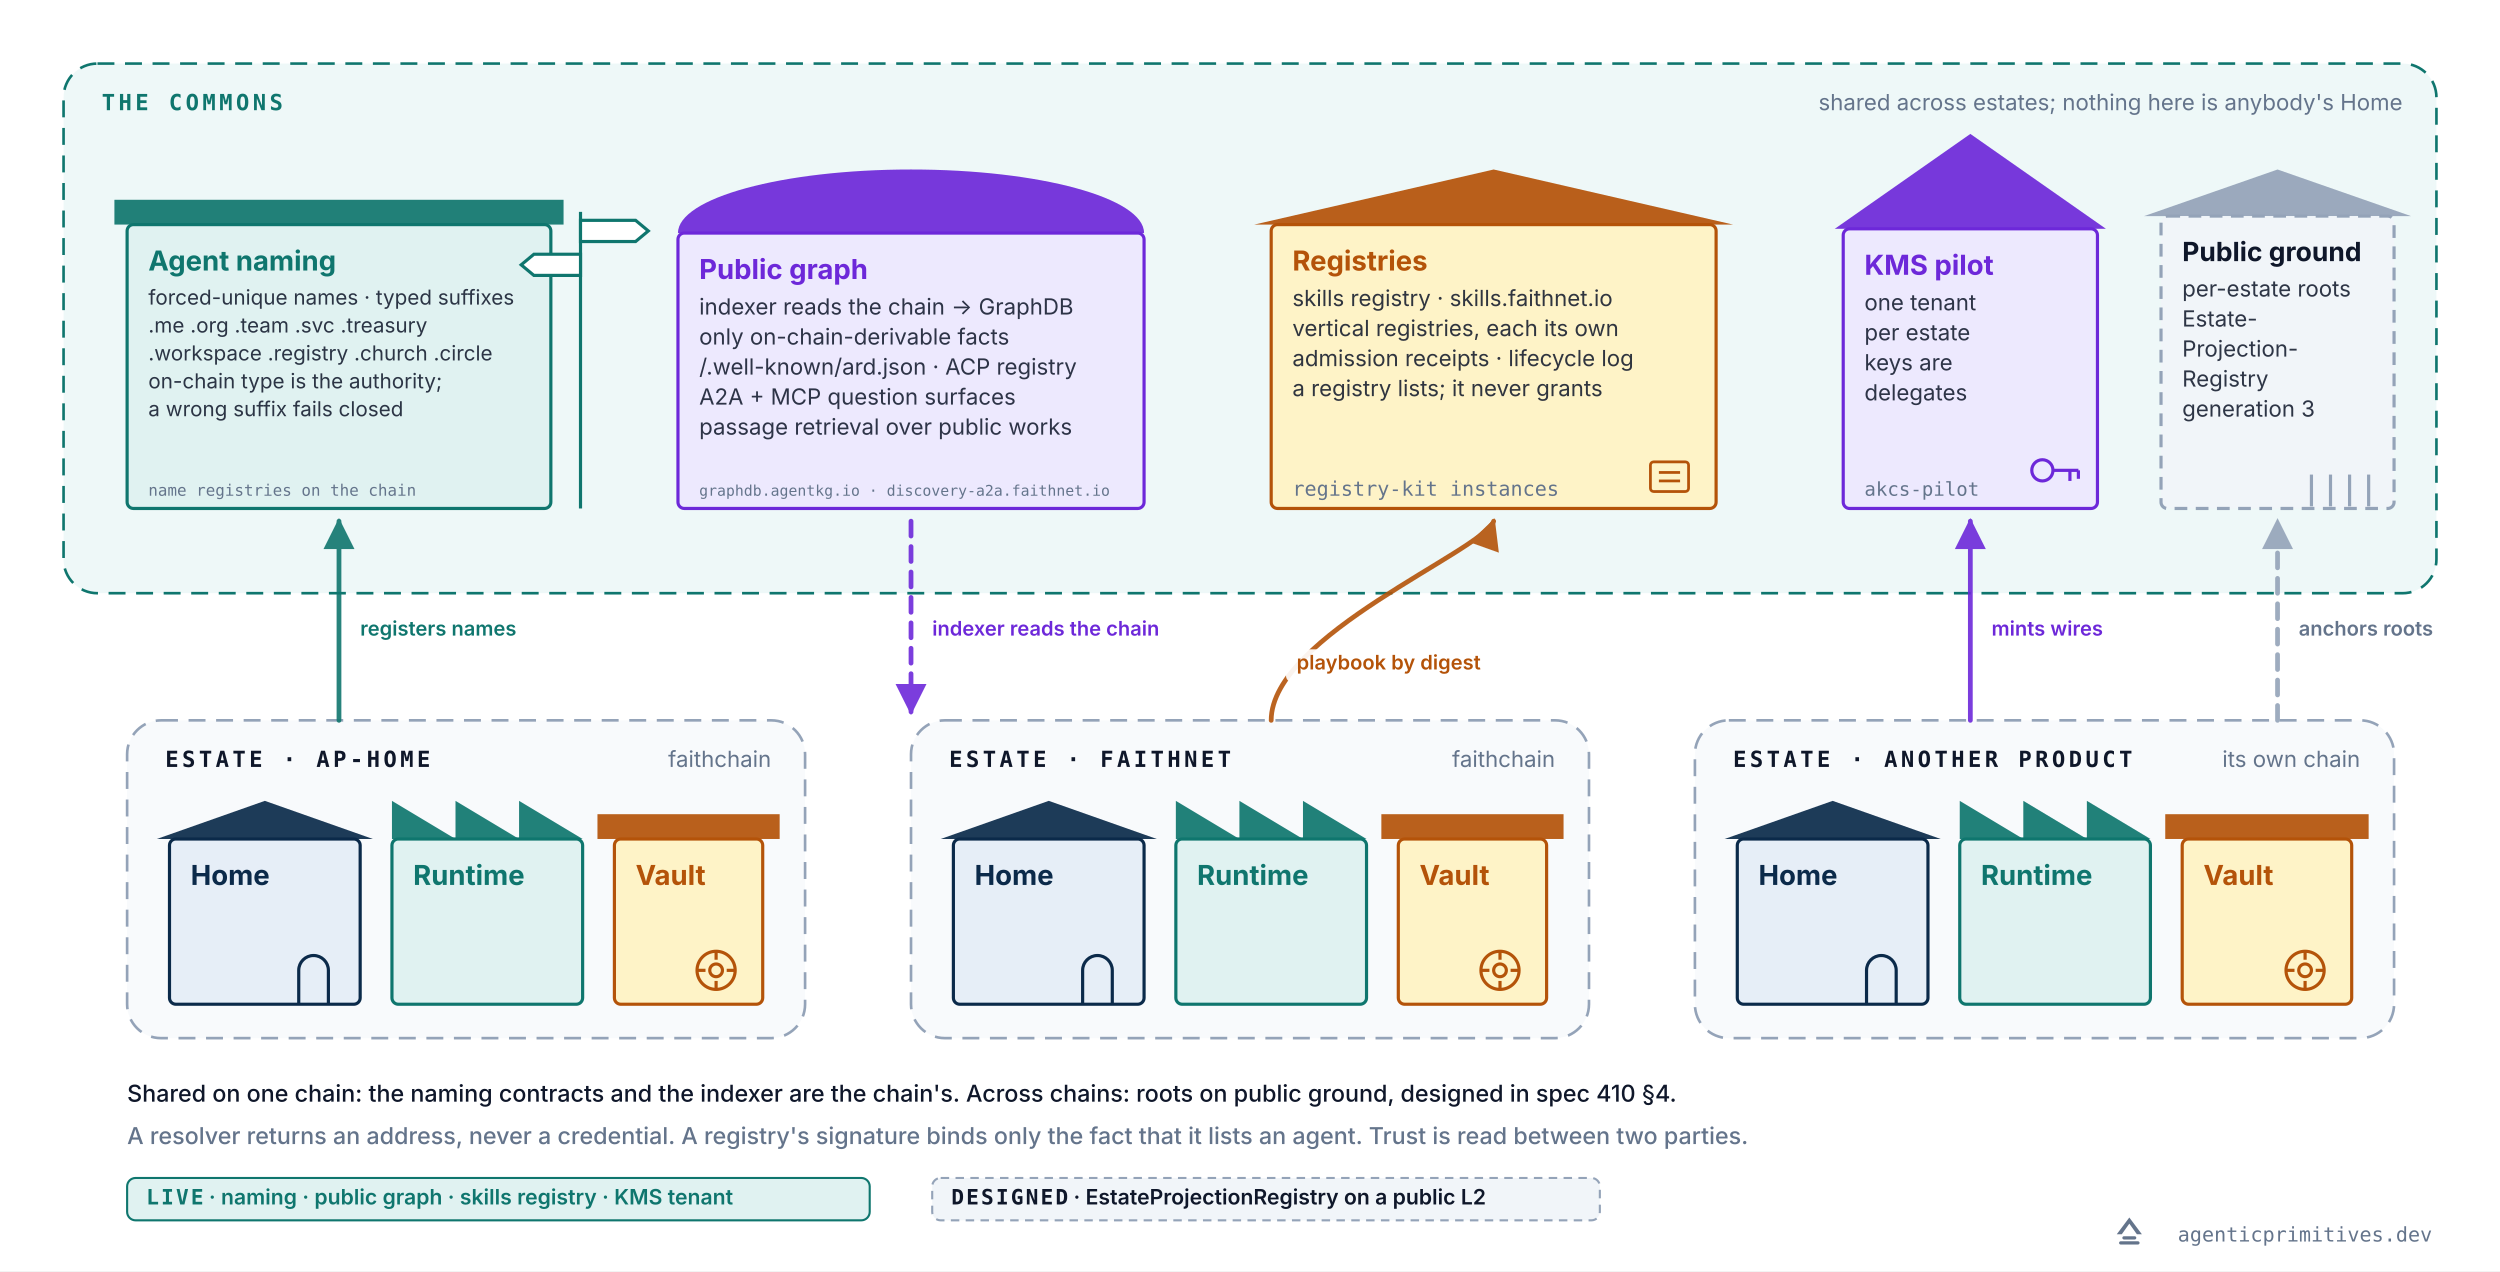
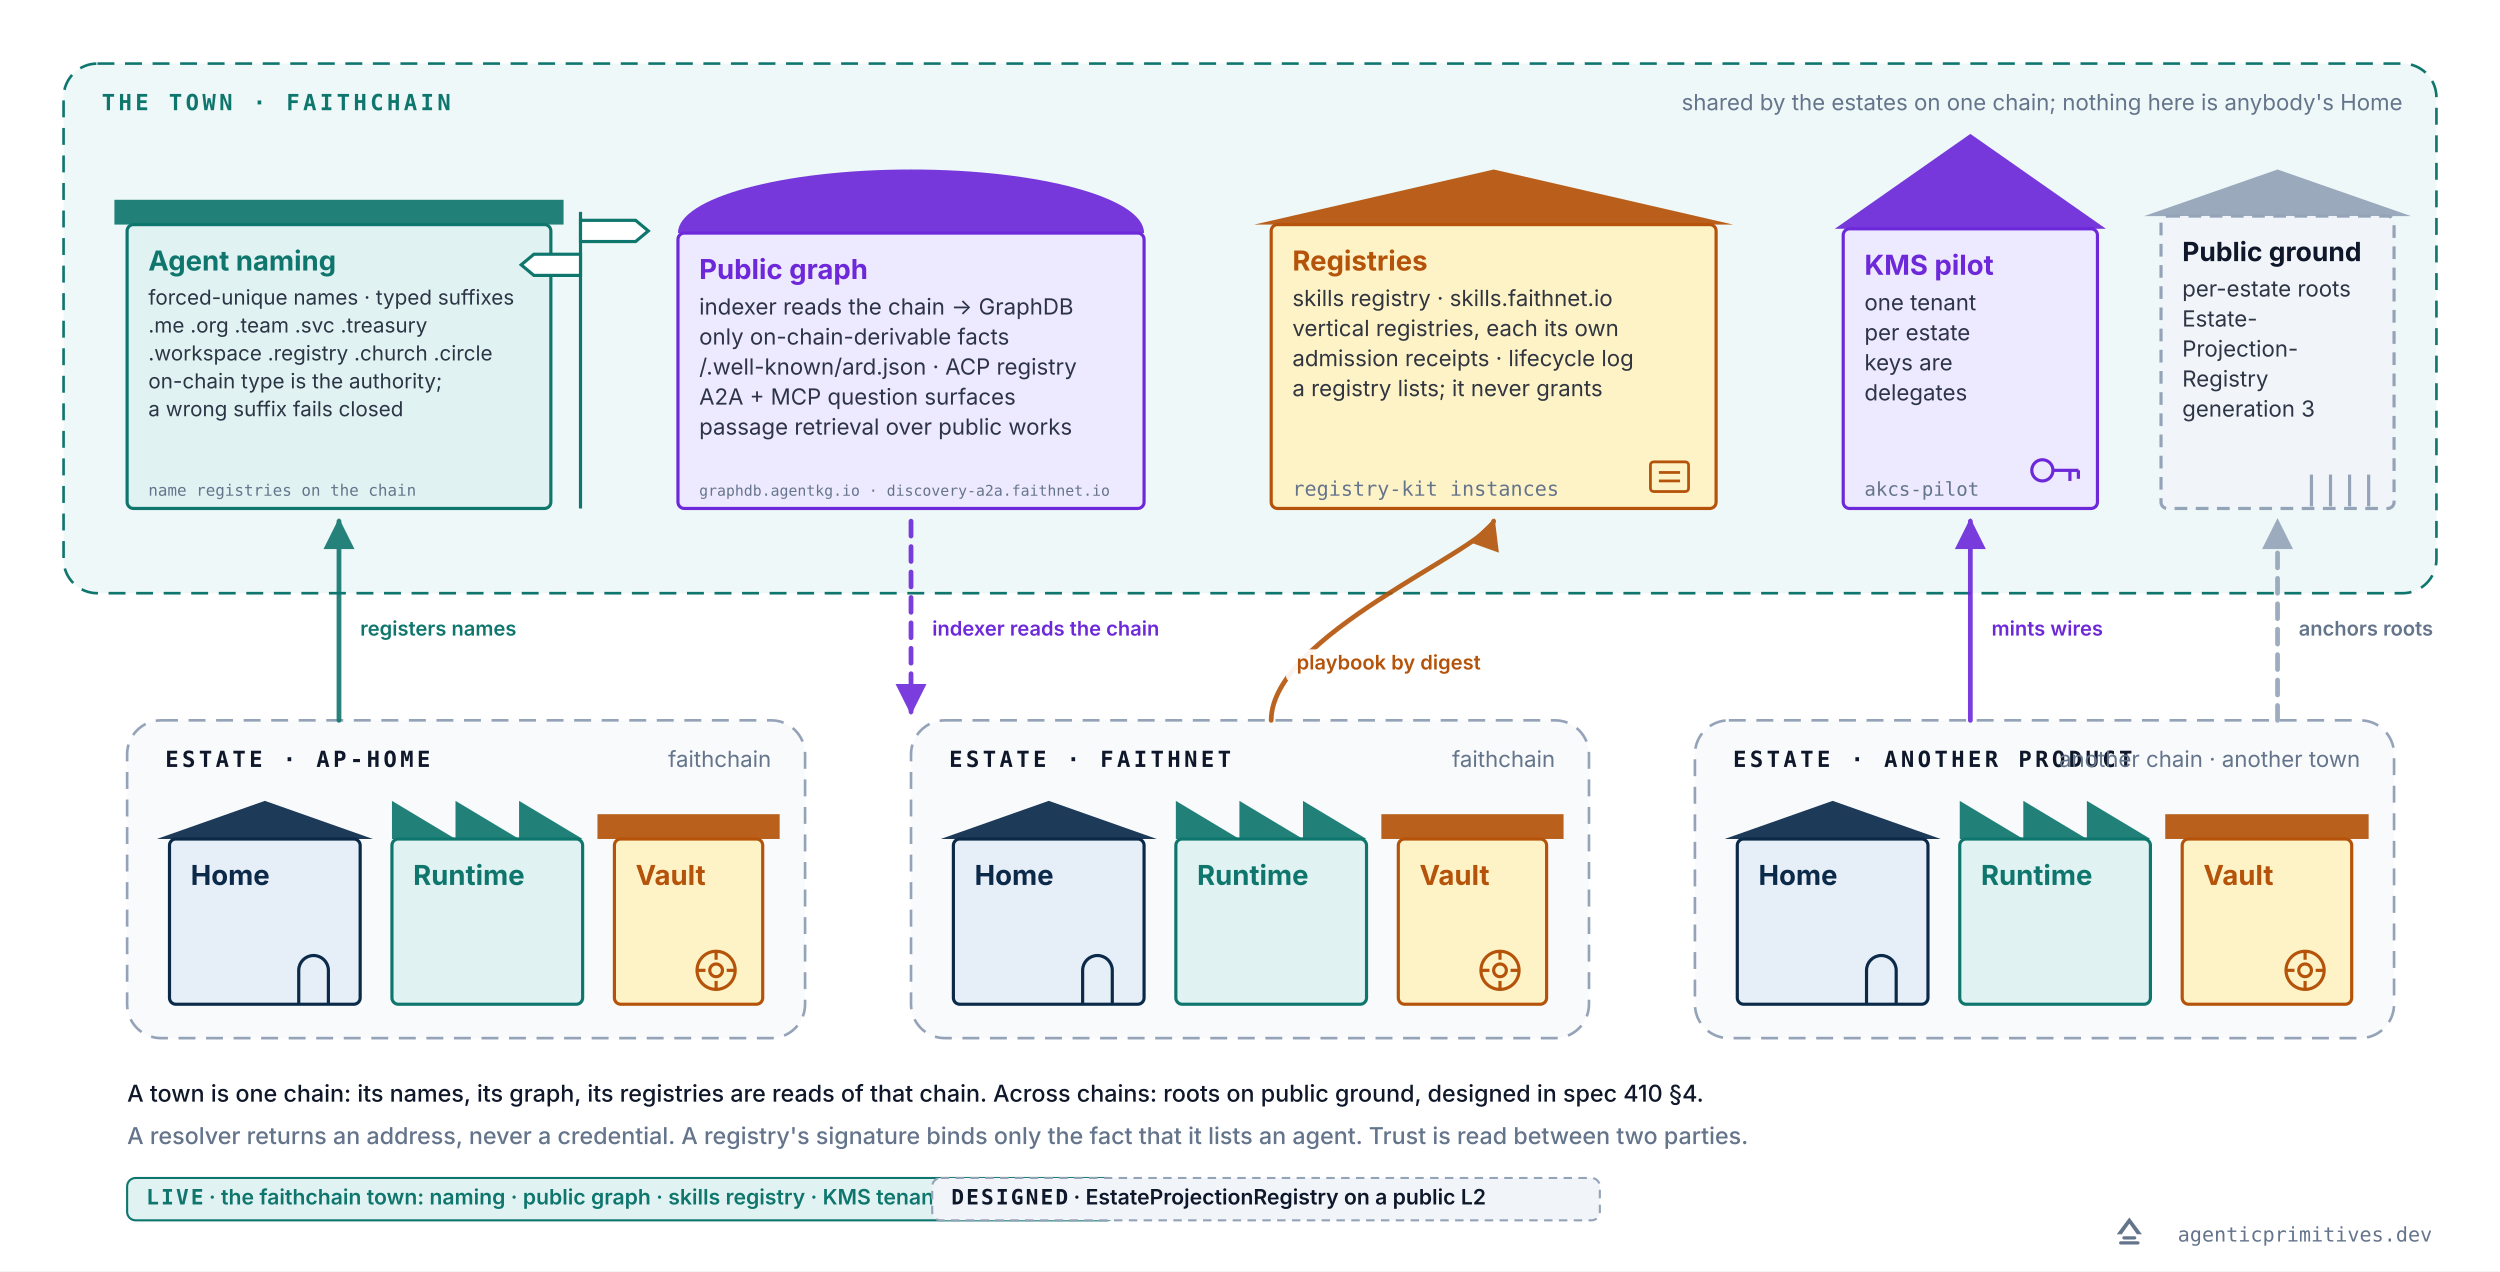
<svg xmlns="http://www.w3.org/2000/svg" viewBox="0 0 1180 600" role="img" aria-labelledby="estate-commons-title" style="width:100%;height:auto;display:block;font-family:ui-sans-serif, system-ui, -apple-system, &quot;Segoe UI&quot;, Inter, sans-serif;font-feature-settings:normal;word-spacing:0.12em">
  <defs>
    <marker id="estate-commons-arrow" viewBox="0 0 10 10" refX="9" refY="5" markerWidth="6.5" markerHeight="6.5" orient="auto-start-reverse">
      <path d="M 0 0 L 10 5 L 0 10 z" fill="#94a3b8" />
    </marker>
    <marker id="estate-commons-arrow-ink" viewBox="0 0 10 10" refX="9" refY="5" markerWidth="6.5" markerHeight="6.5" orient="auto-start-reverse">
      <path d="M 0 0 L 10 5 L 0 10 z" fill="#0f172a" />
    </marker>
    <marker id="estate-commons-arrow-amber" viewBox="0 0 10 10" refX="9" refY="5" markerWidth="6.5" markerHeight="6.5" orient="auto-start-reverse">
      <path d="M 0 0 L 10 5 L 0 10 z" fill="#b45309" />
    </marker>
    <marker id="estate-commons-arrow-teal" viewBox="0 0 10 10" refX="9" refY="5" markerWidth="6.5" markerHeight="6.5" orient="auto-start-reverse">
      <path d="M 0 0 L 10 5 L 0 10 z" fill="#0f766e" />
    </marker>
    <marker id="estate-commons-arrow-rose" viewBox="0 0 10 10" refX="9" refY="5" markerWidth="6.5" markerHeight="6.5" orient="auto-start-reverse">
      <path d="M 0 0 L 10 5 L 0 10 z" fill="#be123c" />
    </marker>
    <marker id="estate-commons-arrow-navy" viewBox="0 0 10 10" refX="9" refY="5" markerWidth="6.5" markerHeight="6.5" orient="auto-start-reverse">
      <path d="M 0 0 L 10 5 L 0 10 z" fill="#0b2a4a" />
    </marker>
    <marker id="estate-commons-arrow-violet" viewBox="0 0 10 10" refX="9" refY="5" markerWidth="6.5" markerHeight="6.5" orient="auto-start-reverse">
      <path d="M 0 0 L 10 5 L 0 10 z" fill="#6d28d9" />
    </marker>
    <filter id="estate-commons-shadow" x="-10%" y="-10%" width="120%" height="130%">
      <feDropShadow dx="0" dy="2" stdDeviation="3" flood-color="#000" flood-opacity="0.12" />
    </filter>
  </defs>
  <rect x="0" y="0" width="1180" height="600" fill="#ffffff" />
  <g>
    <rect x="30" y="30" width="1120" height="250" rx="16" fill="#e0f2f1" fill-opacity="0.55" stroke="#0f766e" stroke-width="1.25" stroke-dasharray="8 5" />
-     <text x="48" y="52" font-size="10.5" font-weight="700" fill="#0f766e" letter-spacing="1.6" font-family="ui-monospace, SFMono-Regular, Menlo, Consolas, monospace">THE COMMONS</text>
-     <text x="1134" y="52" font-size="10.5" fill="#64748b" text-anchor="end" font-family="ui-sans-serif, system-ui, -apple-system, &quot;Segoe UI&quot;, Inter, sans-serif">shared across estates; nothing here is anybody's Home</text>
+     <text x="48" y="52" font-size="10.5" font-weight="700" fill="#0f766e" letter-spacing="1.6" font-family="ui-monospace, SFMono-Regular, Menlo, Consolas, monospace">THE TOWN · FAITHCHAIN</text>
+     <text x="1134" y="52" font-size="10.5" fill="#64748b" text-anchor="end" font-family="ui-sans-serif, system-ui, -apple-system, &quot;Segoe UI&quot;, Inter, sans-serif">shared by the estates on one chain; nothing here is anybody's Home</text>
  </g>
  <g>
    <path d="M 54 106 L 54 94.3 L 266 94.3 L 266 106 Z" fill="#0f766e" opacity="0.92" />
    <rect x="60" y="106" width="200" height="134" rx="3" fill="#e0f2f1" stroke="#0f766e" stroke-width="1.5" />
    <text x="70" y="127.7" font-size="13" font-weight="650" fill="#0f766e" font-family="ui-sans-serif, system-ui, -apple-system, &quot;Segoe UI&quot;, Inter, sans-serif">Agent naming</text>
    <text x="70" y="143.78" font-size="9.756" fill="#0f172a" opacity="0.86" font-family="ui-sans-serif, system-ui, -apple-system, &quot;Segoe UI&quot;, Inter, sans-serif">forced-unique names · typed suffixes</text>
    <text x="70" y="156.951" font-size="9.756" fill="#0f172a" opacity="0.86" font-family="ui-sans-serif, system-ui, -apple-system, &quot;Segoe UI&quot;, Inter, sans-serif">.me .org .team .svc .treasury</text>
    <text x="70" y="170.122" font-size="9.756" fill="#0f172a" opacity="0.86" font-family="ui-sans-serif, system-ui, -apple-system, &quot;Segoe UI&quot;, Inter, sans-serif">.workspace .registry .church .circle</text>
    <text x="70" y="183.293" font-size="9.756" fill="#0f172a" opacity="0.86" font-family="ui-sans-serif, system-ui, -apple-system, &quot;Segoe UI&quot;, Inter, sans-serif">on-chain type is the authority;</text>
    <text x="70" y="196.463" font-size="9.756" fill="#0f172a" opacity="0.86" font-family="ui-sans-serif, system-ui, -apple-system, &quot;Segoe UI&quot;, Inter, sans-serif">a wrong suffix fails closed</text>
    <text x="70" y="234" font-size="7.5" fill="#64748b" font-family="ui-monospace, SFMono-Regular, Menlo, Consolas, monospace">name registries on the chain</text>
    <g stroke="#0f766e" stroke-width="1.5" fill="#ffffff">
      <line x1="274" y1="240" x2="274" y2="100" />
      <path d="M 274 104 h 26 l 6 5 l -6 5 h -26 z" />
      <path d="M 274 120 h -22 l -6 5 l 6 5 h 22 z" />
    </g>
  </g>
  <g>
    <path d="M 320 110 A 110 30 0 0 1 540 110 Z" fill="#6d28d9" opacity="0.92" />
    <rect x="320" y="110" width="220" height="130" rx="3" fill="#ede9fe" stroke="#6d28d9" stroke-width="1.5" />
    <text x="330" y="131.7" font-size="13" font-weight="650" fill="#6d28d9" font-family="ui-sans-serif, system-ui, -apple-system, &quot;Segoe UI&quot;, Inter, sans-serif">Public graph</text>
    <text x="330" y="148.45" font-size="10.5" fill="#0f172a" opacity="0.86" font-family="ui-sans-serif, system-ui, -apple-system, &quot;Segoe UI&quot;, Inter, sans-serif">indexer reads the chain → GraphDB</text>
    <text x="330" y="162.625" font-size="10.5" fill="#0f172a" opacity="0.86" font-family="ui-sans-serif, system-ui, -apple-system, &quot;Segoe UI&quot;, Inter, sans-serif">only on-chain-derivable facts</text>
    <text x="330" y="176.8" font-size="10.5" fill="#0f172a" opacity="0.86" font-family="ui-sans-serif, system-ui, -apple-system, &quot;Segoe UI&quot;, Inter, sans-serif">/.well-known/ard.json · ACP registry</text>
    <text x="330" y="190.975" font-size="10.5" fill="#0f172a" opacity="0.86" font-family="ui-sans-serif, system-ui, -apple-system, &quot;Segoe UI&quot;, Inter, sans-serif">A2A + MCP question surfaces</text>
    <text x="330" y="205.15" font-size="10.5" fill="#0f172a" opacity="0.86" font-family="ui-sans-serif, system-ui, -apple-system, &quot;Segoe UI&quot;, Inter, sans-serif">passage retrieval over public works</text>
    <text x="330" y="234" font-size="7" fill="#64748b" font-family="ui-monospace, SFMono-Regular, Menlo, Consolas, monospace">graphdb.agentkg.io · discovery-a2a.faithnet.io</text>
  </g>
  <g>
    <path d="M 592 106 L 705 80 L 818 106 Z" fill="#b45309" opacity="0.92" />
    <rect x="600" y="106" width="210" height="134" rx="3" fill="#fef3c7" stroke="#b45309" stroke-width="1.5" />
    <text x="610" y="127.7" font-size="13" font-weight="650" fill="#b45309" font-family="ui-sans-serif, system-ui, -apple-system, &quot;Segoe UI&quot;, Inter, sans-serif">Registries</text>
    <text x="610" y="144.45" font-size="10.5" fill="#0f172a" opacity="0.86" font-family="ui-sans-serif, system-ui, -apple-system, &quot;Segoe UI&quot;, Inter, sans-serif">skills registry · skills.faithnet.io</text>
    <text x="610" y="158.625" font-size="10.5" fill="#0f172a" opacity="0.86" font-family="ui-sans-serif, system-ui, -apple-system, &quot;Segoe UI&quot;, Inter, sans-serif">vertical registries, each its own</text>
    <text x="610" y="172.8" font-size="10.5" fill="#0f172a" opacity="0.86" font-family="ui-sans-serif, system-ui, -apple-system, &quot;Segoe UI&quot;, Inter, sans-serif">admission receipts · lifecycle log</text>
    <text x="610" y="186.975" font-size="10.5" fill="#0f172a" opacity="0.86" font-family="ui-sans-serif, system-ui, -apple-system, &quot;Segoe UI&quot;, Inter, sans-serif">a registry lists; it never grants</text>
    <text x="610" y="234" font-size="9.5" fill="#64748b" font-family="ui-monospace, SFMono-Regular, Menlo, Consolas, monospace">registry-kit instances</text>
    <g stroke="#b45309" stroke-width="1.3" fill="none">
      <rect x="779" y="218" width="18" height="14" rx="1.5" />
      <path d="M 783 223 h 10 M 783 227 h 10" />
    </g>
  </g>
  <g>
    <path d="M 866 108 L 930 63.2 L 994 108 Z" fill="#6d28d9" opacity="0.92" />
    <rect x="870" y="108" width="120" height="132" rx="3" fill="#ede9fe" stroke="#6d28d9" stroke-width="1.5" />
    <text x="880" y="129.7" font-size="13" font-weight="650" fill="#6d28d9" font-family="ui-sans-serif, system-ui, -apple-system, &quot;Segoe UI&quot;, Inter, sans-serif">KMS pilot</text>
    <text x="880" y="146.45" font-size="10.5" fill="#0f172a" opacity="0.86" font-family="ui-sans-serif, system-ui, -apple-system, &quot;Segoe UI&quot;, Inter, sans-serif">one tenant</text>
    <text x="880" y="160.625" font-size="10.5" fill="#0f172a" opacity="0.86" font-family="ui-sans-serif, system-ui, -apple-system, &quot;Segoe UI&quot;, Inter, sans-serif">per estate</text>
    <text x="880" y="174.8" font-size="10.5" fill="#0f172a" opacity="0.86" font-family="ui-sans-serif, system-ui, -apple-system, &quot;Segoe UI&quot;, Inter, sans-serif">keys are</text>
    <text x="880" y="188.975" font-size="10.5" fill="#0f172a" opacity="0.86" font-family="ui-sans-serif, system-ui, -apple-system, &quot;Segoe UI&quot;, Inter, sans-serif">delegates</text>
    <text x="880" y="234" font-size="9" fill="#64748b" font-family="ui-monospace, SFMono-Regular, Menlo, Consolas, monospace">akcs-pilot</text>
    <g fill="none" stroke="#6d28d9" stroke-width="1.5">
      <circle cx="964" cy="222" r="5" />
      <path d="M 969 222 h 12 M 977 222 v 5 M 981 222 v 4" />
    </g>
  </g>
  <g>
    <path d="M 1012 102 L 1075 80 L 1138 102 Z" fill="#94a3b8" opacity="0.92" />
    <rect x="1020" y="102" width="110" height="138" rx="3" fill="#f1f5f9" stroke="#94a3b8" stroke-width="1.5" stroke-dasharray="6 4" />
    <text x="1030" y="123.25" font-size="12.5" font-weight="650" fill="#0f172a" font-family="ui-sans-serif, system-ui, -apple-system, &quot;Segoe UI&quot;, Inter, sans-serif">Public ground</text>
    <text x="1030" y="139.95" font-size="10.5" fill="#0f172a" opacity="0.86" font-family="ui-sans-serif, system-ui, -apple-system, &quot;Segoe UI&quot;, Inter, sans-serif">per-estate roots</text>
    <text x="1030" y="154.125" font-size="10.5" fill="#0f172a" opacity="0.86" font-family="ui-sans-serif, system-ui, -apple-system, &quot;Segoe UI&quot;, Inter, sans-serif">Estate-</text>
    <text x="1030" y="168.3" font-size="10.5" fill="#0f172a" opacity="0.86" font-family="ui-sans-serif, system-ui, -apple-system, &quot;Segoe UI&quot;, Inter, sans-serif">Projection-</text>
    <text x="1030" y="182.475" font-size="10.5" fill="#0f172a" opacity="0.86" font-family="ui-sans-serif, system-ui, -apple-system, &quot;Segoe UI&quot;, Inter, sans-serif">Registry</text>
    <text x="1030" y="196.65" font-size="10.5" fill="#0f172a" opacity="0.86" font-family="ui-sans-serif, system-ui, -apple-system, &quot;Segoe UI&quot;, Inter, sans-serif">generation 3</text>
    <g stroke="#94a3b8" stroke-width="1.5">
      <line x1="1118" y1="239" x2="1118" y2="224" />
      <line x1="1109" y1="239" x2="1109" y2="224" />
      <line x1="1100" y1="239" x2="1100" y2="224" />
      <line x1="1091" y1="239" x2="1091" y2="224" />
    </g>
  </g>
  <g>
    <rect x="60" y="340" width="320" height="150" rx="16" fill="#f1f5f9" fill-opacity="0.55" stroke="#94a3b8" stroke-width="1.25" stroke-dasharray="8 5" />
    <text x="78" y="362" font-size="10.5" font-weight="700" fill="#0f172a" letter-spacing="1.6" font-family="ui-monospace, SFMono-Regular, Menlo, Consolas, monospace">ESTATE · AP-HOME</text>
    <text x="364" y="362" font-size="10.5" fill="#64748b" text-anchor="end" font-family="ui-sans-serif, system-ui, -apple-system, &quot;Segoe UI&quot;, Inter, sans-serif">faithchain</text>
  </g>
  <g>
    <path d="M 74 396 L 125 378 L 176 396 Z" fill="#0b2a4a" opacity="0.92" />
    <rect x="80" y="396" width="90" height="78" rx="3" fill="#e6eef7" stroke="#0b2a4a" stroke-width="1.5" />
    <text x="90" y="417.7" font-size="13" font-weight="650" fill="#0b2a4a" font-family="ui-sans-serif, system-ui, -apple-system, &quot;Segoe UI&quot;, Inter, sans-serif">Home</text>
    <path d="M 141 474 v -16 a 7 7 0 0 1 14 0 v 16" fill="none" stroke="#0b2a4a" stroke-width="1.5" />
  </g>
  <g>
    <path d="M 185 396 L 185 378 L 215 396 L 215 378 L 245 396 L 245 378 L 275 396 Z" fill="#0f766e" opacity="0.92" />
    <rect x="185" y="396" width="90" height="78" rx="3" fill="#e0f2f1" stroke="#0f766e" stroke-width="1.5" />
    <text x="195" y="417.7" font-size="13" font-weight="650" fill="#0f766e" font-family="ui-sans-serif, system-ui, -apple-system, &quot;Segoe UI&quot;, Inter, sans-serif">Runtime</text>
  </g>
  <g>
    <path d="M 282 396 L 282 384.3 L 368 384.3 L 368 396 Z" fill="#b45309" opacity="0.92" />
    <rect x="290" y="396" width="70" height="78" rx="3" fill="#fef3c7" stroke="#b45309" stroke-width="1.5" />
    <text x="300" y="417.7" font-size="13" font-weight="650" fill="#b45309" font-family="ui-sans-serif, system-ui, -apple-system, &quot;Segoe UI&quot;, Inter, sans-serif">Vault</text>
    <g fill="none" stroke="#b45309" stroke-width="1.5">
      <circle cx="338" cy="458" r="9" />
      <circle cx="338" cy="458" r="3" />
      <path d="M 338 449 v 4 M 338 463 v 4 M 329 458 h 4 M 343 458 h 4" />
    </g>
  </g>
  <g>
    <rect x="430" y="340" width="320" height="150" rx="16" fill="#f1f5f9" fill-opacity="0.55" stroke="#94a3b8" stroke-width="1.25" stroke-dasharray="8 5" />
    <text x="448" y="362" font-size="10.5" font-weight="700" fill="#0f172a" letter-spacing="1.6" font-family="ui-monospace, SFMono-Regular, Menlo, Consolas, monospace">ESTATE · FAITHNET</text>
    <text x="734" y="362" font-size="10.5" fill="#64748b" text-anchor="end" font-family="ui-sans-serif, system-ui, -apple-system, &quot;Segoe UI&quot;, Inter, sans-serif">faithchain</text>
  </g>
  <g>
    <path d="M 444 396 L 495 378 L 546 396 Z" fill="#0b2a4a" opacity="0.92" />
    <rect x="450" y="396" width="90" height="78" rx="3" fill="#e6eef7" stroke="#0b2a4a" stroke-width="1.5" />
    <text x="460" y="417.7" font-size="13" font-weight="650" fill="#0b2a4a" font-family="ui-sans-serif, system-ui, -apple-system, &quot;Segoe UI&quot;, Inter, sans-serif">Home</text>
    <path d="M 511 474 v -16 a 7 7 0 0 1 14 0 v 16" fill="none" stroke="#0b2a4a" stroke-width="1.5" />
  </g>
  <g>
    <path d="M 555 396 L 555 378 L 585 396 L 585 378 L 615 396 L 615 378 L 645 396 Z" fill="#0f766e" opacity="0.92" />
    <rect x="555" y="396" width="90" height="78" rx="3" fill="#e0f2f1" stroke="#0f766e" stroke-width="1.5" />
    <text x="565" y="417.7" font-size="13" font-weight="650" fill="#0f766e" font-family="ui-sans-serif, system-ui, -apple-system, &quot;Segoe UI&quot;, Inter, sans-serif">Runtime</text>
  </g>
  <g>
    <path d="M 652 396 L 652 384.3 L 738 384.3 L 738 396 Z" fill="#b45309" opacity="0.92" />
    <rect x="660" y="396" width="70" height="78" rx="3" fill="#fef3c7" stroke="#b45309" stroke-width="1.5" />
    <text x="670" y="417.7" font-size="13" font-weight="650" fill="#b45309" font-family="ui-sans-serif, system-ui, -apple-system, &quot;Segoe UI&quot;, Inter, sans-serif">Vault</text>
    <g fill="none" stroke="#b45309" stroke-width="1.5">
      <circle cx="708" cy="458" r="9" />
      <circle cx="708" cy="458" r="3" />
      <path d="M 708 449 v 4 M 708 463 v 4 M 699 458 h 4 M 713 458 h 4" />
    </g>
  </g>
  <g>
    <rect x="800" y="340" width="330" height="150" rx="16" fill="#f1f5f9" fill-opacity="0.55" stroke="#94a3b8" stroke-width="1.25" stroke-dasharray="8 5" />
    <text x="818" y="362" font-size="10.5" font-weight="700" fill="#0f172a" letter-spacing="1.6" font-family="ui-monospace, SFMono-Regular, Menlo, Consolas, monospace">ESTATE · ANOTHER PRODUCT</text>
-     <text x="1114" y="362" font-size="10.5" fill="#64748b" text-anchor="end" font-family="ui-sans-serif, system-ui, -apple-system, &quot;Segoe UI&quot;, Inter, sans-serif">its own chain</text>
+     <text x="1114" y="362" font-size="10.5" fill="#64748b" text-anchor="end" font-family="ui-sans-serif, system-ui, -apple-system, &quot;Segoe UI&quot;, Inter, sans-serif">another chain · another town</text>
  </g>
  <g>
    <path d="M 814 396 L 865 378 L 916 396 Z" fill="#0b2a4a" opacity="0.92" />
    <rect x="820" y="396" width="90" height="78" rx="3" fill="#e6eef7" stroke="#0b2a4a" stroke-width="1.5" />
    <text x="830" y="417.7" font-size="13" font-weight="650" fill="#0b2a4a" font-family="ui-sans-serif, system-ui, -apple-system, &quot;Segoe UI&quot;, Inter, sans-serif">Home</text>
    <path d="M 881 474 v -16 a 7 7 0 0 1 14 0 v 16" fill="none" stroke="#0b2a4a" stroke-width="1.5" />
  </g>
  <g>
    <path d="M 925 396 L 925 378 L 955 396 L 955 378 L 985 396 L 985 378 L 1015 396 Z" fill="#0f766e" opacity="0.92" />
    <rect x="925" y="396" width="90" height="78" rx="3" fill="#e0f2f1" stroke="#0f766e" stroke-width="1.5" />
    <text x="935" y="417.7" font-size="13" font-weight="650" fill="#0f766e" font-family="ui-sans-serif, system-ui, -apple-system, &quot;Segoe UI&quot;, Inter, sans-serif">Runtime</text>
  </g>
  <g>
    <path d="M 1022 396 L 1022 384.3 L 1118 384.3 L 1118 396 Z" fill="#b45309" opacity="0.92" />
    <rect x="1030" y="396" width="80" height="78" rx="3" fill="#fef3c7" stroke="#b45309" stroke-width="1.5" />
    <text x="1040" y="417.7" font-size="13" font-weight="650" fill="#b45309" font-family="ui-sans-serif, system-ui, -apple-system, &quot;Segoe UI&quot;, Inter, sans-serif">Vault</text>
    <g fill="none" stroke="#b45309" stroke-width="1.5">
      <circle cx="1088" cy="458" r="9" />
      <circle cx="1088" cy="458" r="3" />
      <path d="M 1088 449 v 4 M 1088 463 v 4 M 1079 458 h 4 M 1093 458 h 4" />
    </g>
  </g>
  <g>
    <path d="M 160 340 V 246" fill="none" stroke="#0f766e" stroke-width="2.25" marker-end="url(#estate-commons-arrow-teal)" stroke-linecap="round" opacity="0.9" />
    <rect x="165" y="290.5" width="88.647" height="15.5" rx="3" fill="#ffffff" opacity="0.92" />
    <text x="170" y="300" font-size="9.5" text-anchor="start" fill="#0f766e" font-weight="600" font-family="ui-sans-serif, system-ui, -apple-system, &quot;Segoe UI&quot;, Inter, sans-serif">registers names</text>
  </g>
  <g>
    <path d="M 430 246 V 336" fill="none" stroke="#6d28d9" stroke-width="2.25" stroke-dasharray="7 5" marker-end="url(#estate-commons-arrow-violet)" stroke-linecap="round" opacity="0.9" />
    <rect x="435" y="290.5" width="126.107" height="15.5" rx="3" fill="#ffffff" opacity="0.92" />
    <text x="440" y="300" font-size="9.5" text-anchor="start" fill="#6d28d9" font-weight="600" font-family="ui-sans-serif, system-ui, -apple-system, &quot;Segoe UI&quot;, Inter, sans-serif">indexer reads the chain</text>
  </g>
  <g>
    <path d="M 600 340 C 600 300, 700 260, 705 246" fill="none" stroke="#b45309" stroke-width="2.25" marker-end="url(#estate-commons-arrow-amber)" stroke-linecap="round" opacity="0.9" />
    <rect x="607" y="306.5" width="102.745" height="15.5" rx="3" fill="#ffffff" opacity="0.92" />
    <text x="612" y="316" font-size="9.5" text-anchor="start" fill="#b45309" font-weight="600" font-family="ui-sans-serif, system-ui, -apple-system, &quot;Segoe UI&quot;, Inter, sans-serif">playbook by digest</text>
  </g>
  <g>
    <path d="M 930 340 V 246" fill="none" stroke="#6d28d9" stroke-width="2.25" marker-end="url(#estate-commons-arrow-violet)" stroke-linecap="round" opacity="0.9" />
    <rect x="935" y="290.5" width="68.003" height="15.5" rx="3" fill="#ffffff" opacity="0.92" />
    <text x="940" y="300" font-size="9.5" text-anchor="start" fill="#6d28d9" font-weight="600" font-family="ui-sans-serif, system-ui, -apple-system, &quot;Segoe UI&quot;, Inter, sans-serif">mints wires</text>
  </g>
  <g>
    <path d="M 1075 340 V 246" fill="none" stroke="#94a3b8" stroke-width="2.25" stroke-dasharray="7 5" marker-end="url(#estate-commons-arrow)" stroke-linecap="round" opacity="0.9" />
    <rect x="1080" y="290.5" width="76.764" height="15.5" rx="3" fill="#ffffff" opacity="0.92" />
    <text x="1085" y="300" font-size="9.5" text-anchor="start" fill="#64748b" font-weight="600" font-family="ui-sans-serif, system-ui, -apple-system, &quot;Segoe UI&quot;, Inter, sans-serif">anchors roots</text>
  </g>
-   <text x="60" y="520" font-size="11" text-anchor="start" fill="#0f172a" font-weight="500" font-family="ui-sans-serif, system-ui, -apple-system, &quot;Segoe UI&quot;, Inter, sans-serif">Shared on one chain: the naming contracts and the indexer are the chain's. Across chains: roots on public ground, designed in spec 410 §4.</text>
+   <text x="60" y="520" font-size="11" text-anchor="start" fill="#0f172a" font-weight="500" font-family="ui-sans-serif, system-ui, -apple-system, &quot;Segoe UI&quot;, Inter, sans-serif">A town is one chain: its names, its graph, its registries are reads of that chain. Across chains: roots on public ground, designed in spec 410 §4.</text>
  <text x="60" y="540" font-size="11" text-anchor="start" fill="#64748b" font-weight="500" font-family="ui-sans-serif, system-ui, -apple-system, &quot;Segoe UI&quot;, Inter, sans-serif">A resolver returns an address, never a credential. A registry's signature binds only the fact that it lists an agent. Trust is read between two parties.</text>
  <g>
-     <rect x="60" y="556" width="350.504" height="20" rx="4" fill="#e0f2f1" stroke="#0f766e" stroke-width="1" />
+     <rect x="60" y="556" width="466.358" height="20" rx="4" fill="#e0f2f1" stroke="#0f766e" stroke-width="1" />
    <text x="69" y="568.5" font-size="10" font-weight="600" fill="#0f766e" font-family="ui-sans-serif, system-ui, -apple-system, &quot;Segoe UI&quot;, Inter, sans-serif">
-       <tspan font-family="ui-monospace, SFMono-Regular, Menlo, Consolas, monospace" letter-spacing="1">LIVE</tspan>  ·  naming · public graph · skills registry · KMS tenant</text>
+       <tspan font-family="ui-monospace, SFMono-Regular, Menlo, Consolas, monospace" letter-spacing="1">LIVE</tspan>  ·  the faithchain town: naming · public graph · skills registry · KMS tenant</text>
  </g>
  <g>
    <rect x="440" y="556" width="315.129" height="20" rx="4" fill="#f1f5f9" stroke="#94a3b8" stroke-width="1" stroke-dasharray="4 3" />
    <text x="449" y="568.5" font-size="10" font-weight="600" fill="#0f172a" font-family="ui-sans-serif, system-ui, -apple-system, &quot;Segoe UI&quot;, Inter, sans-serif">
      <tspan font-family="ui-monospace, SFMono-Regular, Menlo, Consolas, monospace" letter-spacing="1">DESIGNED</tspan>  ·  EstateProjectionRegistry on a public L2</text>
  </g>
  <g>
    <g transform="translate(998 574) scale(0.22)" fill="#64748b">
      <path d="M32 3 L59 39 H48.2 L32 16.2 L15.8 39 H5 Z" />
      <rect x="17" y="43.2" width="30" height="7" rx="3.5" />
      <rect x="10" y="54" width="44" height="7" rx="3.5" />
    </g>
    <text x="1148" y="586" font-size="9.5" text-anchor="end" fill="#64748b" font-weight="500" font-family="ui-monospace, SFMono-Regular, Menlo, Consolas, monospace">agenticprimitives.dev</text>
  </g>
</svg>
